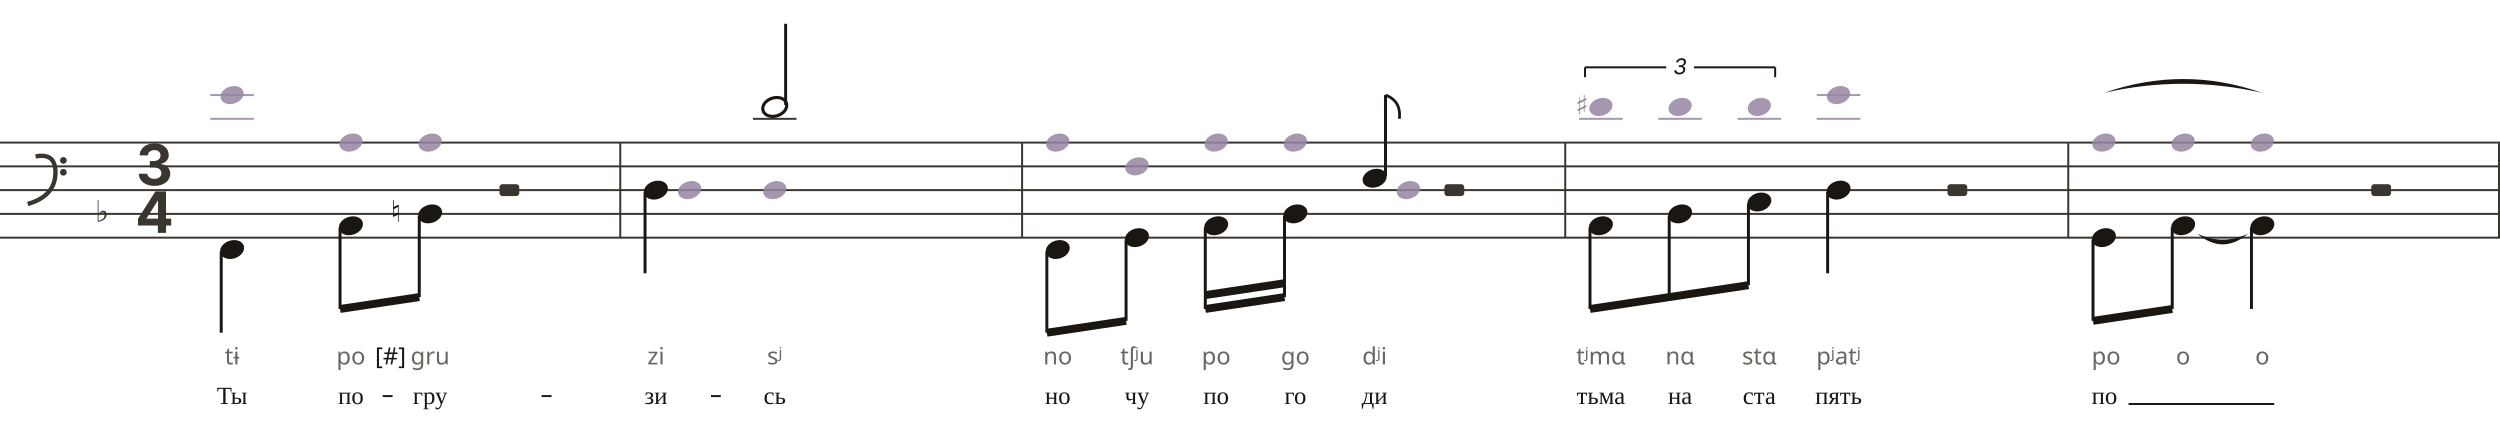
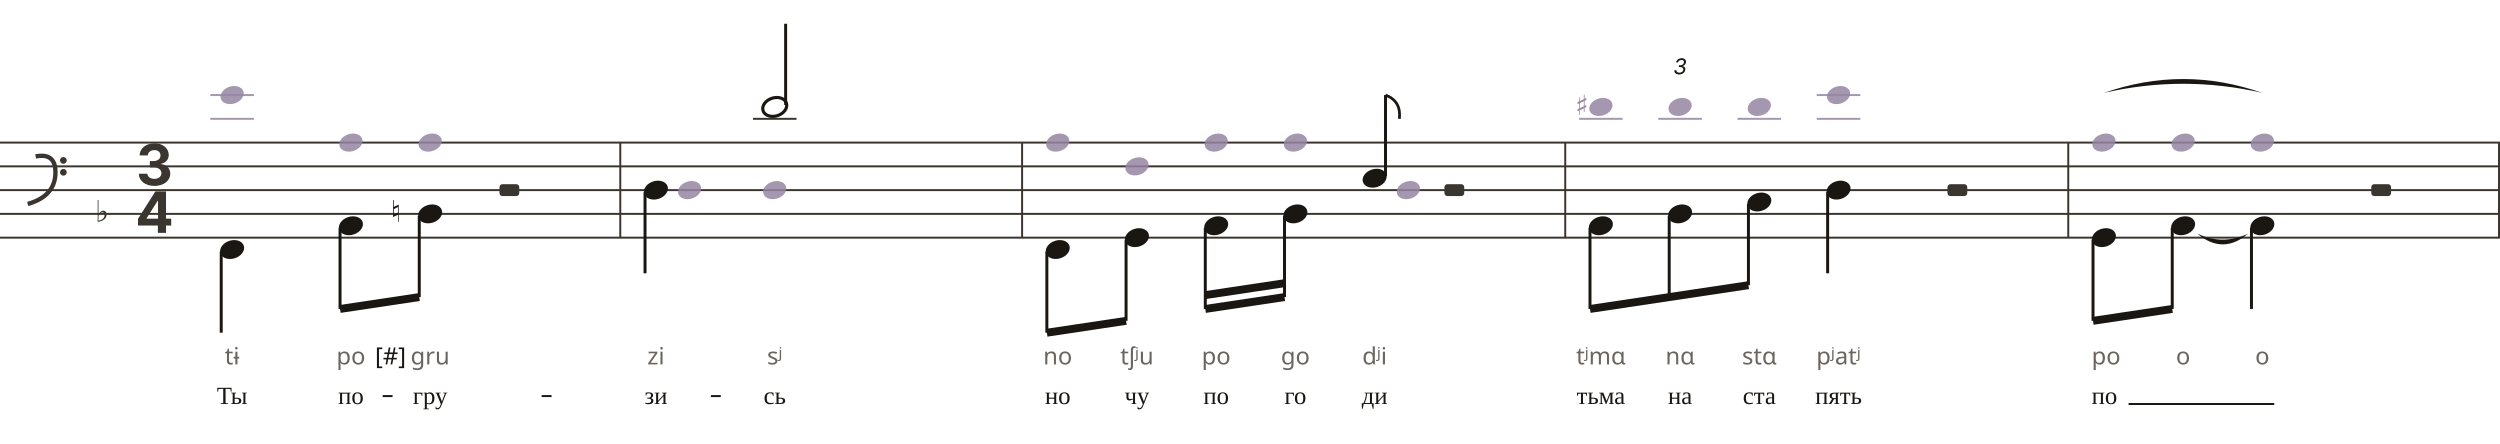
<svg xmlns="http://www.w3.org/2000/svg" viewBox="0 0 1262.35 224" font-family="'Source Sans 3', system-ui, -apple-system, 'Segoe UI', sans-serif">
  <line x1="0" y1="72" x2="1262.35" y2="72" stroke="#3a352f" stroke-width="1" />
  <line x1="0" y1="84" x2="1262.35" y2="84" stroke="#3a352f" stroke-width="1" />
  <line x1="0" y1="96" x2="1262.35" y2="96" stroke="#3a352f" stroke-width="1" />
  <line x1="0" y1="108" x2="1262.35" y2="108" stroke="#3a352f" stroke-width="1" />
  <line x1="0" y1="120" x2="1262.35" y2="120" stroke="#3a352f" stroke-width="1" />
  <g data-clef="bass">
    <g transform="translate(-22,0)">
      <path d="M40 79 q10 -2 10 8 q0 12 -14 16" fill="none" stroke="#3a352f" stroke-width="2.2" />
      <circle cx="54" cy="81" r="1.7" fill="#3a352f" />
      <circle cx="54" cy="87" r="1.7" fill="#3a352f" />
    </g>
  </g>
  <text data-key-signature="" x="48" y="112" font-size="15" fill="#3a352f">♭</text>
  <g data-meter="3/4">
    <text x="78" y="93.6" text-anchor="middle" font-size="28.8" font-weight="bold" fill="#3a352f">3</text>
    <text x="78" y="117.6" text-anchor="middle" font-size="28.8" font-weight="bold" fill="#3a352f">4</text>
  </g>
  <g data-event-id="n1" pointer-events="none">
    <rect data-hit="n1" x="97.2" y="30" width="50" height="132" fill="transparent" pointer-events="all" cursor="pointer" />
    <line data-analysis="turning-ledger" x1="106.2" y1="60" x2="128.2" y2="60" stroke="#9585A2" stroke-width="1" opacity="0.85" />
    <line data-analysis="turning-ledger" x1="106.2" y1="48" x2="128.2" y2="48" stroke="#9585A2" stroke-width="1" opacity="0.85" />
    <ellipse data-analysis="turning-notehead" cx="117.2" cy="48" rx="6" ry="4.4" fill="#9585A2" opacity="0.85" transform="rotate(-18 117.2 48)" />
    <ellipse cx="117.2" cy="126" rx="6.2" ry="4.6" fill="#1a1612" transform="rotate(-18 117.2 126)" />
    <line x1="111.7" y1="127" x2="111.7" y2="168" stroke="#1a1612" stroke-width="1.5" />
  </g>
  <g data-event-id="n2" pointer-events="none">
    <rect data-hit="n2" x="147.2" y="30" width="50" height="132" fill="transparent" pointer-events="all" cursor="pointer" />
    <ellipse data-analysis="turning-notehead" cx="177.2" cy="72" rx="6" ry="4.4" fill="#9585A2" opacity="0.85" transform="rotate(-18 177.2 72)" />
    <ellipse cx="177.2" cy="114" rx="6.2" ry="4.6" fill="#1a1612" transform="rotate(-18 177.2 114)" />
    <line x1="171.7" y1="115" x2="171.7" y2="156" stroke="#1a1612" stroke-width="1.5" />
  </g>
  <text data-of-event="n3" x="197.2" y="112" font-size="15" fill="#1a1612">♮</text>
  <g data-event-id="n3" pointer-events="none">
    <rect data-hit="n3" x="197.2" y="30" width="40" height="132" fill="transparent" pointer-events="all" cursor="pointer" />
    <ellipse data-analysis="turning-notehead" cx="217.2" cy="72" rx="6" ry="4.4" fill="#9585A2" opacity="0.85" transform="rotate(-18 217.2 72)" />
    <ellipse cx="217.2" cy="108" rx="6.2" ry="4.6" fill="#1a1612" transform="rotate(-18 217.2 108)" />
    <line x1="211.7" y1="109" x2="211.7" y2="150" stroke="#1a1612" stroke-width="1.5" />
  </g>
  <g pointer-events="none">
    <rect data-hit="n4" x="237.2" y="30" width="57" height="132" fill="transparent" pointer-events="all" cursor="pointer" />
    <rect x="252.2" y="93" width="10" height="6" rx="1.5" fill="#3a352f" />
  </g>
  <line x1="313.2" y1="72" x2="313.2" y2="120" stroke="#3a352f" stroke-width="1" />
  <g data-event-id="n5" pointer-events="none">
    <rect data-hit="n5" x="294.2" y="30" width="67" height="132" fill="transparent" pointer-events="all" cursor="pointer" />
    <ellipse data-analysis="turning-notehead" cx="348.2" cy="96" rx="6" ry="4.4" fill="#9585A2" opacity="0.85" transform="rotate(-18 348.2 96)" />
    <ellipse cx="331.2" cy="96" rx="6.2" ry="4.6" fill="#1a1612" transform="rotate(-18 331.2 96)" />
    <line x1="325.7" y1="97" x2="325.7" y2="138" stroke="#1a1612" stroke-width="1.5" />
  </g>
  <line x1="380.2" y1="60" x2="402.2" y2="60" stroke="#3a352f" stroke-width="1" />
  <g data-event-id="n6" pointer-events="none">
    <rect data-hit="n6" x="361.2" y="30" width="101.45" height="132" fill="transparent" pointer-events="all" cursor="pointer" />
    <ellipse data-analysis="turning-notehead" cx="391.2" cy="96" rx="6" ry="4.4" fill="#9585A2" opacity="0.85" transform="rotate(-18 391.2 96)" />
    <ellipse cx="391.2" cy="54" rx="6.2" ry="4.6" fill="none" stroke="#1a1612" stroke-width="1.6" transform="rotate(-18 391.2 54)" />
    <line x1="396.7" y1="53" x2="396.7" y2="12" stroke="#1a1612" stroke-width="1.5" />
  </g>
  <line x1="516.1" y1="72" x2="516.1" y2="120" stroke="#3a352f" stroke-width="1" />
  <g data-event-id="n7" pointer-events="none">
    <rect data-hit="n7" x="462.65" y="30" width="91.45" height="132" fill="transparent" pointer-events="all" cursor="pointer" />
    <ellipse data-analysis="turning-notehead" cx="534.1" cy="72" rx="6" ry="4.4" fill="#9585A2" opacity="0.85" transform="rotate(-18 534.1 72)" />
    <ellipse cx="534.1" cy="126" rx="6.2" ry="4.6" fill="#1a1612" transform="rotate(-18 534.1 126)" />
    <line x1="528.6" y1="127" x2="528.6" y2="168" stroke="#1a1612" stroke-width="1.5" />
  </g>
  <g data-event-id="n8" pointer-events="none">
    <rect data-hit="n8" x="554.1" y="30" width="40" height="132" fill="transparent" pointer-events="all" cursor="pointer" />
    <ellipse data-analysis="turning-notehead" cx="574.1" cy="84" rx="6" ry="4.4" fill="#9585A2" opacity="0.85" transform="rotate(-18 574.1 84)" />
    <ellipse cx="574.1" cy="120" rx="6.2" ry="4.6" fill="#1a1612" transform="rotate(-18 574.1 120)" />
    <line x1="568.6" y1="121" x2="568.6" y2="162" stroke="#1a1612" stroke-width="1.5" />
  </g>
  <g data-event-id="n9" pointer-events="none">
    <rect data-hit="n9" x="594.1" y="30" width="40" height="132" fill="transparent" pointer-events="all" cursor="pointer" />
    <ellipse data-analysis="turning-notehead" cx="614.1" cy="72" rx="6" ry="4.4" fill="#9585A2" opacity="0.85" transform="rotate(-18 614.1 72)" />
    <ellipse cx="614.1" cy="114" rx="6.2" ry="4.6" fill="#1a1612" transform="rotate(-18 614.1 114)" />
    <line x1="608.6" y1="115" x2="608.6" y2="156" stroke="#1a1612" stroke-width="1.5" />
  </g>
  <g data-event-id="n10" pointer-events="none">
    <rect data-hit="n10" x="634.1" y="30" width="40" height="132" fill="transparent" pointer-events="all" cursor="pointer" />
    <ellipse data-analysis="turning-notehead" cx="654.1" cy="72" rx="6" ry="4.4" fill="#9585A2" opacity="0.85" transform="rotate(-18 654.1 72)" />
    <ellipse cx="654.1" cy="108" rx="6.2" ry="4.6" fill="#1a1612" transform="rotate(-18 654.1 108)" />
    <line x1="648.6" y1="109" x2="648.6" y2="150" stroke="#1a1612" stroke-width="1.5" />
  </g>
  <g data-event-id="n11" pointer-events="none">
    <rect data-hit="n11" x="674.1" y="30" width="40.13" height="132" fill="transparent" pointer-events="all" cursor="pointer" />
    <ellipse data-analysis="turning-notehead" cx="711.15" cy="96" rx="6" ry="4.4" fill="#9585A2" opacity="0.85" transform="rotate(-18 711.15 96)" />
    <ellipse cx="694.1" cy="90" rx="6.2" ry="4.6" fill="#1a1612" transform="rotate(-18 694.1 90)" />
    <line x1="699.6" y1="89" x2="699.6" y2="48" stroke="#1a1612" stroke-width="1.5" />
    <path d="M699.6 48 q8 3 7 12" fill="none" stroke="#1a1612" stroke-width="1.4" />
  </g>
  <g pointer-events="none">
    <rect data-hit="n12" x="714.23" y="30" width="57.13" height="132" fill="transparent" pointer-events="all" cursor="pointer" />
    <rect x="729.35" y="93" width="10" height="6" rx="1.5" fill="#3a352f" />
  </g>
  <line x1="790.35" y1="72" x2="790.35" y2="120" stroke="#3a352f" stroke-width="1" />
  <g data-event-id="n13" pointer-events="none">
    <rect data-hit="n13" x="771.35" y="30" width="57" height="132" fill="transparent" pointer-events="all" cursor="pointer" />
    <line data-analysis="turning-ledger" x1="797.35" y1="60" x2="819.35" y2="60" stroke="#9585A2" stroke-width="1" opacity="0.85" />
    <text data-analysis="turning-accidental" x="795.35" y="58" font-size="14" fill="#9585A2">♯</text>
    <ellipse data-analysis="turning-notehead" cx="808.35" cy="54" rx="6" ry="4.4" fill="#9585A2" opacity="0.85" transform="rotate(-18 808.35 54)" />
    <ellipse cx="808.35" cy="114" rx="6.2" ry="4.6" fill="#1a1612" transform="rotate(-18 808.35 114)" />
    <line x1="802.85" y1="115" x2="802.85" y2="156" stroke="#1a1612" stroke-width="1.5" />
  </g>
  <g data-event-id="n14" pointer-events="none">
    <rect data-hit="n14" x="828.35" y="30" width="40" height="132" fill="transparent" pointer-events="all" cursor="pointer" />
    <line data-analysis="turning-ledger" x1="837.35" y1="60" x2="859.35" y2="60" stroke="#9585A2" stroke-width="1" opacity="0.85" />
    <ellipse data-analysis="turning-notehead" cx="848.35" cy="54" rx="6" ry="4.4" fill="#9585A2" opacity="0.85" transform="rotate(-18 848.35 54)" />
    <ellipse cx="848.35" cy="108" rx="6.2" ry="4.6" fill="#1a1612" transform="rotate(-18 848.35 108)" />
    <line x1="842.85" y1="109" x2="842.85" y2="150" stroke="#1a1612" stroke-width="1.5" />
  </g>
  <g data-event-id="n15" pointer-events="none">
    <rect data-hit="n15" x="868.35" y="30" width="40" height="132" fill="transparent" pointer-events="all" cursor="pointer" />
    <line data-analysis="turning-ledger" x1="877.35" y1="60" x2="899.35" y2="60" stroke="#9585A2" stroke-width="1" opacity="0.85" />
    <ellipse data-analysis="turning-notehead" cx="888.35" cy="54" rx="6" ry="4.4" fill="#9585A2" opacity="0.85" transform="rotate(-18 888.35 54)" />
    <ellipse cx="888.35" cy="102" rx="6.2" ry="4.6" fill="#1a1612" transform="rotate(-18 888.35 102)" />
    <line x1="882.85" y1="103" x2="882.85" y2="144" stroke="#1a1612" stroke-width="1.5" />
  </g>
  <g data-event-id="n16" pointer-events="none">
    <rect data-hit="n16" x="908.35" y="30" width="50" height="132" fill="transparent" pointer-events="all" cursor="pointer" />
    <line data-analysis="turning-ledger" x1="917.35" y1="60" x2="939.35" y2="60" stroke="#9585A2" stroke-width="1" opacity="0.85" />
    <line data-analysis="turning-ledger" x1="917.35" y1="48" x2="939.35" y2="48" stroke="#9585A2" stroke-width="1" opacity="0.85" />
    <ellipse data-analysis="turning-notehead" cx="928.35" cy="48" rx="6" ry="4.4" fill="#9585A2" opacity="0.85" transform="rotate(-18 928.35 48)" />
    <ellipse cx="928.35" cy="96" rx="6.2" ry="4.6" fill="#1a1612" transform="rotate(-18 928.35 96)" />
    <line x1="922.85" y1="97" x2="922.85" y2="138" stroke="#1a1612" stroke-width="1.5" />
  </g>
  <g pointer-events="none">
    <rect data-hit="n17" x="958.35" y="30" width="67" height="132" fill="transparent" pointer-events="all" cursor="pointer" />
    <rect x="983.35" y="93" width="10" height="6" rx="1.5" fill="#3a352f" />
  </g>
  <line x1="1044.35" y1="72" x2="1044.35" y2="120" stroke="#3a352f" stroke-width="1" />
  <g data-event-id="n18" pointer-events="none">
    <rect data-hit="n18" x="1025.35" y="30" width="57" height="132" fill="transparent" pointer-events="all" cursor="pointer" />
    <ellipse data-analysis="turning-notehead" cx="1062.35" cy="72" rx="6" ry="4.4" fill="#9585A2" opacity="0.85" transform="rotate(-18 1062.35 72)" />
    <ellipse cx="1062.35" cy="120" rx="6.2" ry="4.6" fill="#1a1612" transform="rotate(-18 1062.35 120)" />
    <line x1="1056.85" y1="121" x2="1056.85" y2="162" stroke="#1a1612" stroke-width="1.5" />
  </g>
  <g data-event-id="n19" pointer-events="none">
    <rect data-hit="n19" x="1082.35" y="30" width="40" height="132" fill="transparent" pointer-events="all" cursor="pointer" />
    <ellipse data-analysis="turning-notehead" cx="1102.35" cy="72" rx="6" ry="4.4" fill="#9585A2" opacity="0.85" transform="rotate(-18 1102.35 72)" />
    <ellipse cx="1102.35" cy="114" rx="6.2" ry="4.6" fill="#1a1612" transform="rotate(-18 1102.35 114)" />
    <line x1="1096.85" y1="115" x2="1096.85" y2="156" stroke="#1a1612" stroke-width="1.5" />
  </g>
  <g data-event-id="n20" pointer-events="none">
    <rect data-hit="n20" x="1122.35" y="30" width="50" height="132" fill="transparent" pointer-events="all" cursor="pointer" />
    <ellipse data-analysis="turning-notehead" cx="1142.35" cy="72" rx="6" ry="4.4" fill="#9585A2" opacity="0.85" transform="rotate(-18 1142.35 72)" />
    <ellipse cx="1142.35" cy="114" rx="6.2" ry="4.6" fill="#1a1612" transform="rotate(-18 1142.35 114)" />
    <line x1="1136.85" y1="115" x2="1136.85" y2="156" stroke="#1a1612" stroke-width="1.5" />
  </g>
  <g pointer-events="none">
    <rect data-hit="n21" x="1172.35" y="30" width="50" height="132" fill="transparent" pointer-events="all" cursor="pointer" />
    <rect x="1197.35" y="93" width="10" height="6" rx="1.5" fill="#3a352f" />
  </g>
  <path d="M1109.55 118 Q 1122.35 128.8 1135.15 118 Q 1122.35 124 1109.55 118 Z" fill="#1a1612" data-tie="n19" />
  <path d="M1062.35 46.91 Q 1102.35 32.91 1142.35 46.91 Q 1102.35 37.71 1062.35 46.91 Z" fill="#1a1612" data-slur="n18" />
  <text x="117.2" y="204" text-anchor="middle" font-size="12.5" font-family="'Source Serif 4', Georgia, 'Times New Roman', serif" fill="#1a1612">Ты</text>
  <text data-ipa-of="n1" x="117.2" y="184" text-anchor="middle" font-size="12" fill="#6a655f" font-family="'Lato IPA', sans-serif">tɨ</text>
  <text x="177.2" y="204" text-anchor="middle" font-size="12.5" font-family="'Source Serif 4', Georgia, 'Times New Roman', serif" fill="#1a1612">по</text>
  <text data-ipa-of="n2" x="177.2" y="184" text-anchor="middle" font-size="12" fill="#6a655f" font-family="'Lato IPA', sans-serif">po</text>
  <text x="217.2" y="204" text-anchor="middle" font-size="12.5" font-family="'Source Serif 4', Georgia, 'Times New Roman', serif" fill="#1a1612">гру</text>
  <text data-ipa-of="n3" x="217.2" y="184" text-anchor="middle" font-size="12" fill="#6a655f" font-family="'Lato IPA', sans-serif">gru</text>
  <text x="331.2" y="204" text-anchor="middle" font-size="12.5" font-family="'Source Serif 4', Georgia, 'Times New Roman', serif" fill="#1a1612">зи</text>
  <text data-ipa-of="n5" x="331.2" y="184" text-anchor="middle" font-size="12" fill="#6a655f" font-family="'Lato IPA', sans-serif">zi</text>
  <text x="391.2" y="204" text-anchor="middle" font-size="12.5" font-family="'Source Serif 4', Georgia, 'Times New Roman', serif" fill="#1a1612">сь</text>
  <text data-ipa-of="n6" x="391.2" y="184" text-anchor="middle" font-size="12" fill="#6a655f" font-family="'Lato IPA', sans-serif">sʲ</text>
  <text x="534.1" y="204" text-anchor="middle" font-size="12.5" font-family="'Source Serif 4', Georgia, 'Times New Roman', serif" fill="#1a1612">но</text>
  <text data-ipa-of="n7" x="534.1" y="184" text-anchor="middle" font-size="12" fill="#6a655f" font-family="'Lato IPA', sans-serif">no</text>
  <text x="574.1" y="204" text-anchor="middle" font-size="12.5" font-family="'Source Serif 4', Georgia, 'Times New Roman', serif" fill="#1a1612">чу</text>
  <text data-ipa-of="n8" x="574.1" y="184" text-anchor="middle" font-size="12" fill="#6a655f" font-family="'Lato IPA', sans-serif">tʃʲu</text>
  <text x="614.1" y="204" text-anchor="middle" font-size="12.5" font-family="'Source Serif 4', Georgia, 'Times New Roman', serif" fill="#1a1612">по</text>
  <text data-ipa-of="n9" x="614.1" y="184" text-anchor="middle" font-size="12" fill="#6a655f" font-family="'Lato IPA', sans-serif">po</text>
  <text x="654.1" y="204" text-anchor="middle" font-size="12.5" font-family="'Source Serif 4', Georgia, 'Times New Roman', serif" fill="#1a1612">го</text>
  <text data-ipa-of="n10" x="654.1" y="184" text-anchor="middle" font-size="12" fill="#6a655f" font-family="'Lato IPA', sans-serif">go</text>
  <text x="694.1" y="204" text-anchor="middle" font-size="12.5" font-family="'Source Serif 4', Georgia, 'Times New Roman', serif" fill="#1a1612">ди</text>
  <text data-ipa-of="n11" x="694.1" y="184" text-anchor="middle" font-size="12" fill="#6a655f" font-family="'Lato IPA', sans-serif">dʲi</text>
  <text x="808.35" y="204" text-anchor="middle" font-size="12.5" font-family="'Source Serif 4', Georgia, 'Times New Roman', serif" fill="#1a1612">тьма</text>
  <text data-ipa-of="n13" x="808.35" y="184" text-anchor="middle" font-size="12" fill="#6a655f" font-family="'Lato IPA', sans-serif">tʲmɑ</text>
  <text x="848.35" y="204" text-anchor="middle" font-size="12.5" font-family="'Source Serif 4', Georgia, 'Times New Roman', serif" fill="#1a1612">на</text>
  <text data-ipa-of="n14" x="848.35" y="184" text-anchor="middle" font-size="12" fill="#6a655f" font-family="'Lato IPA', sans-serif">nɑ</text>
  <text x="888.35" y="204" text-anchor="middle" font-size="12.5" font-family="'Source Serif 4', Georgia, 'Times New Roman', serif" fill="#1a1612">ста</text>
  <text data-ipa-of="n15" x="888.35" y="184" text-anchor="middle" font-size="12" fill="#6a655f" font-family="'Lato IPA', sans-serif">stɑ</text>
  <text x="928.35" y="204" text-anchor="middle" font-size="12.5" font-family="'Source Serif 4', Georgia, 'Times New Roman', serif" fill="#1a1612">пять</text>
  <text data-ipa-of="n16" x="928.35" y="184" text-anchor="middle" font-size="12" fill="#6a655f" font-family="'Lato IPA', sans-serif">pʲatʲ</text>
  <text x="1056.15" y="204" text-anchor="start" font-size="12.5" font-family="'Source Serif 4', Georgia, 'Times New Roman', serif" fill="#1a1612">по</text>
  <text data-ipa-of="n18" x="1056.15" y="184" text-anchor="start" font-size="12" fill="#6a655f" font-family="'Lato IPA', sans-serif">po</text>
  <text data-ipa-of="n19" x="1102.35" y="184" text-anchor="middle" font-size="12" fill="#6a655f" font-family="'Lato IPA', sans-serif">o</text>
  <text data-ipa-of="n20" x="1142.35" y="184" text-anchor="middle" font-size="12" fill="#6a655f" font-family="'Lato IPA', sans-serif">o</text>
  <text data-analysis="phonation-break" x="197.2" y="184" text-anchor="middle" font-size="12" fill="#1a1612" font-family="'Lato IPA', sans-serif">[#]</text>
  <line x1="193.24" y1="200" x2="198.24" y2="200" stroke="#1a1612" stroke-width="1" data-hyphen="n2" />
  <line x1="273.5" y1="200" x2="278.5" y2="200" stroke="#1a1612" stroke-width="1" data-hyphen="n3" />
  <line x1="358.95" y1="200" x2="363.95" y2="200" stroke="#1a1612" stroke-width="1" data-hyphen="n5" />
  <line x1="1074.81" y1="204" x2="1148.35" y2="204" stroke="#1a1612" stroke-width="1" data-extender="n18" />
  <line x1="171.7" y1="156" x2="211.7" y2="150" stroke="#1a1612" stroke-width="4" data-beam-level="1" />
  <line x1="528.6" y1="168" x2="568.6" y2="162" stroke="#1a1612" stroke-width="4" data-beam-level="1" />
  <line x1="608.6" y1="156" x2="648.6" y2="150" stroke="#1a1612" stroke-width="4" data-beam-level="1" />
  <line x1="608.6" y1="149" x2="648.6" y2="143" stroke="#1a1612" stroke-width="4" data-beam-level="2" />
  <line x1="802.85" y1="156" x2="882.85" y2="144" stroke="#1a1612" stroke-width="4" data-beam-level="1" />
  <line x1="1056.85" y1="162" x2="1096.85" y2="156" stroke="#1a1612" stroke-width="4" data-beam-level="1" />
  <g data-tuplet="3">
-     <line x1="800.35" y1="39" x2="800.35" y2="34" stroke="#1a1612" stroke-width="1" />
-     <line x1="800.35" y1="34" x2="841.35" y2="34" stroke="#1a1612" stroke-width="1" />
-     <line x1="855.35" y1="34" x2="896.35" y2="34" stroke="#1a1612" stroke-width="1" />
-     <line x1="896.35" y1="34" x2="896.35" y2="39" stroke="#1a1612" stroke-width="1" />
    <text x="848.35" y="37.5" text-anchor="middle" font-size="11" font-style="italic" fill="#1a1612">3</text>
  </g>
  <line x1="1261.85" y1="72" x2="1261.85" y2="120" stroke="#3a352f" stroke-width="1" />
</svg>
